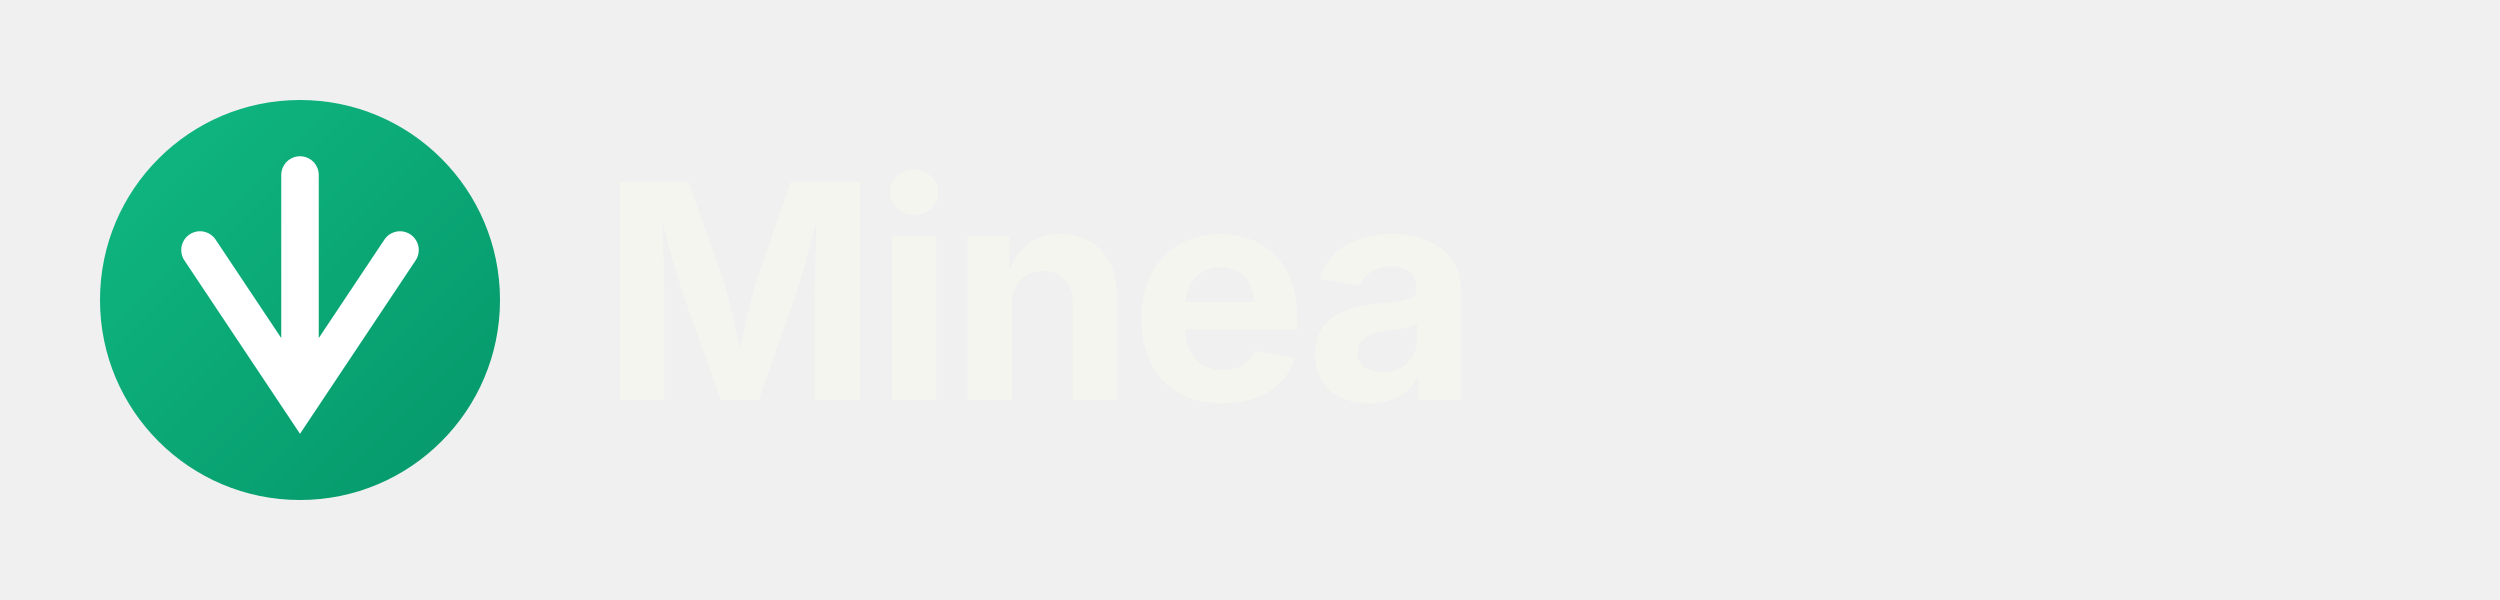
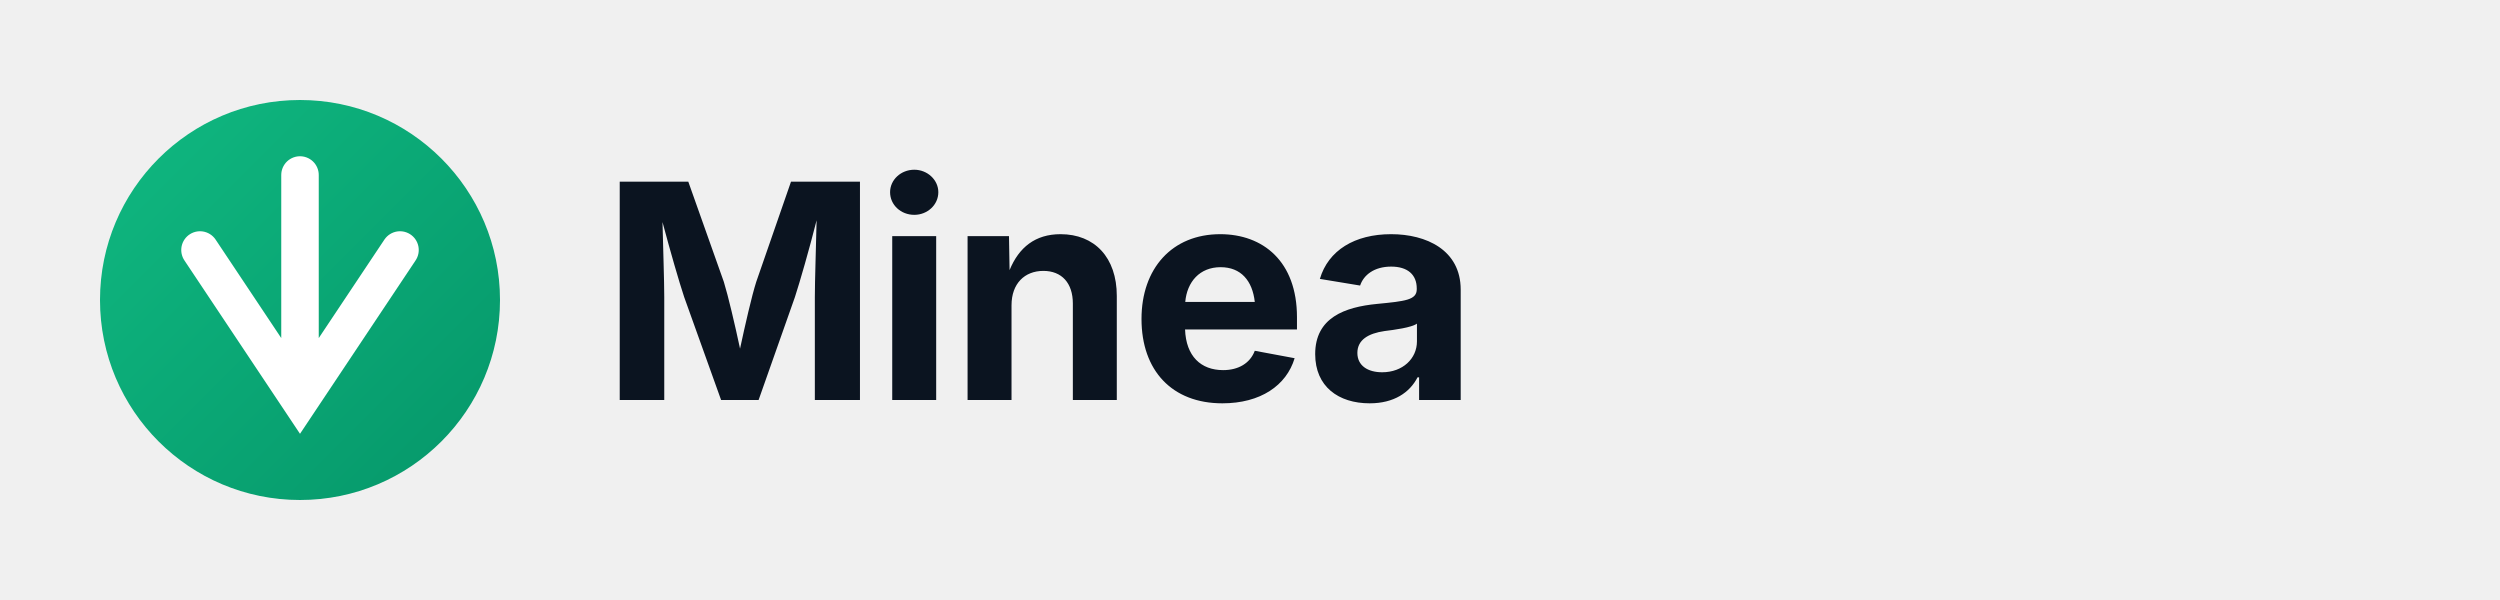
<svg xmlns="http://www.w3.org/2000/svg" viewBox="0 0 200 48" role="img" aria-label="Minea logo">
  <defs>
    <linearGradient id="mn-g" x1="0" y1="0" x2="1" y2="1">
      <stop offset="0" stop-color="#10b981" />
      <stop offset="1" stop-color="#059669" />
    </linearGradient>
  </defs>
  <circle cx="24" cy="24" r="16" fill="url(#mn-g)" />
  <path d="M16 20 L24 32 L32 20 M24 32 L24 14" stroke="#fff" stroke-width="3" stroke-linecap="round" fill="none" />
-   <text x="48" y="32" font-family="ui-sans-serif, system-ui, -apple-system, Segoe UI, sans-serif" font-weight="700" font-size="24" fill="#F5F5F0" letter-spacing="-0.02em">Minea</text>
+   <text x="48" y="32" font-family="ui-sans-serif, system-ui, -apple-system, Segoe UI, sans-serif" font-weight="700" font-size="24" fill="#0b1420" letter-spacing="-0.02em">Minea</text>
</svg>
